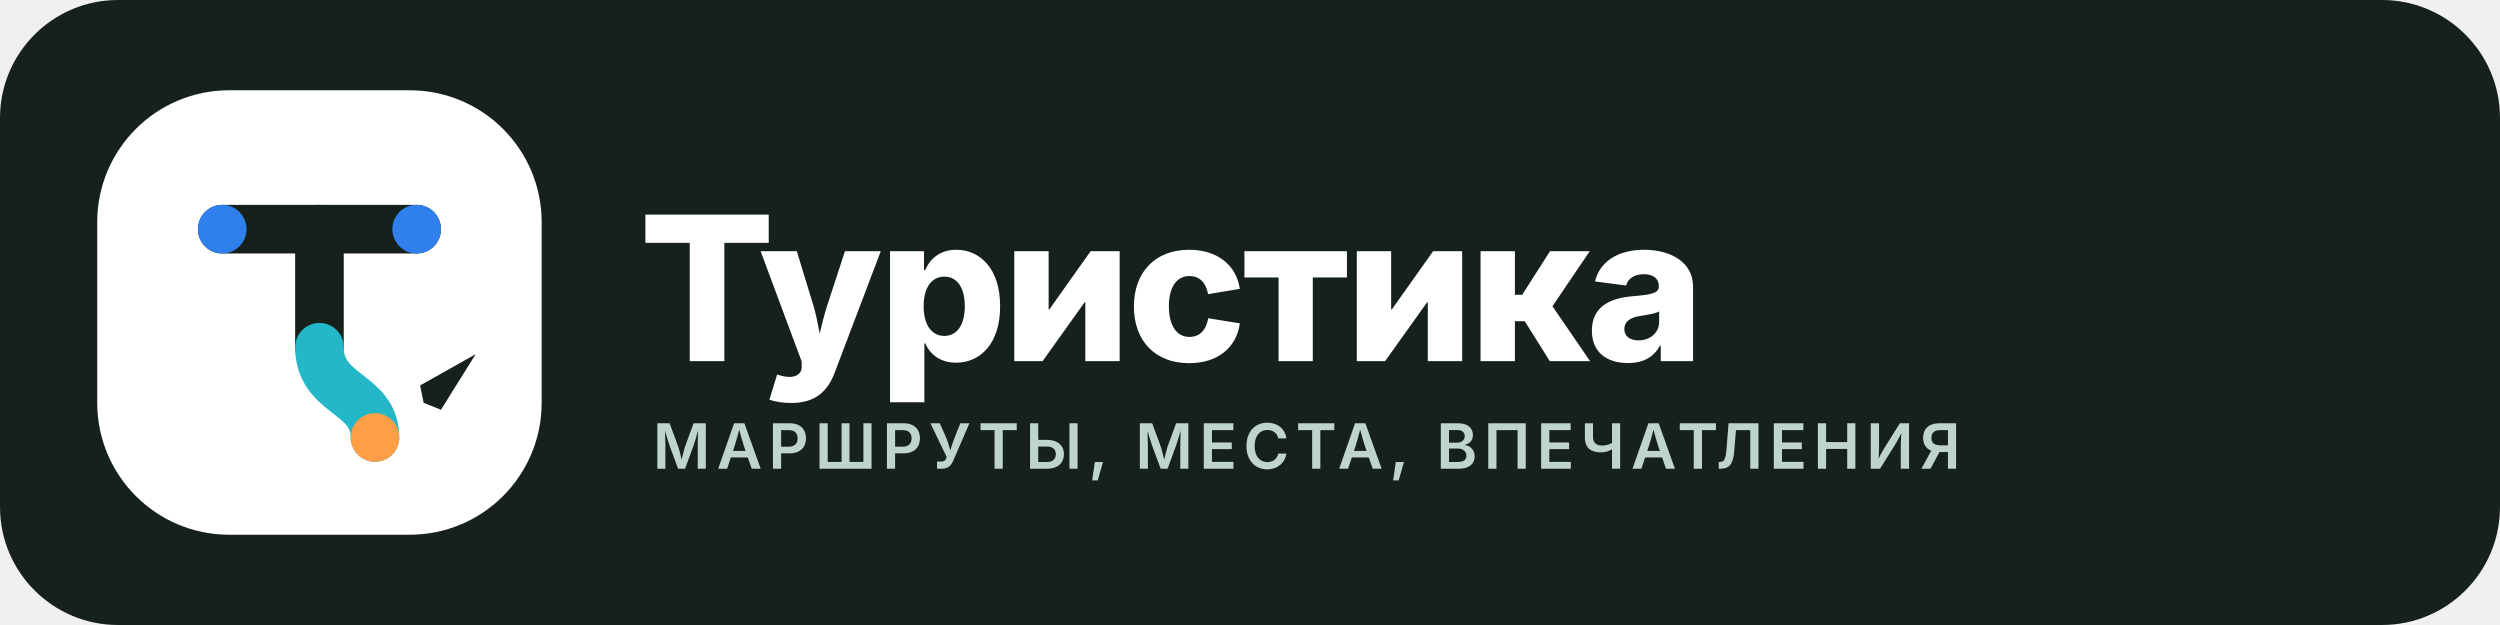
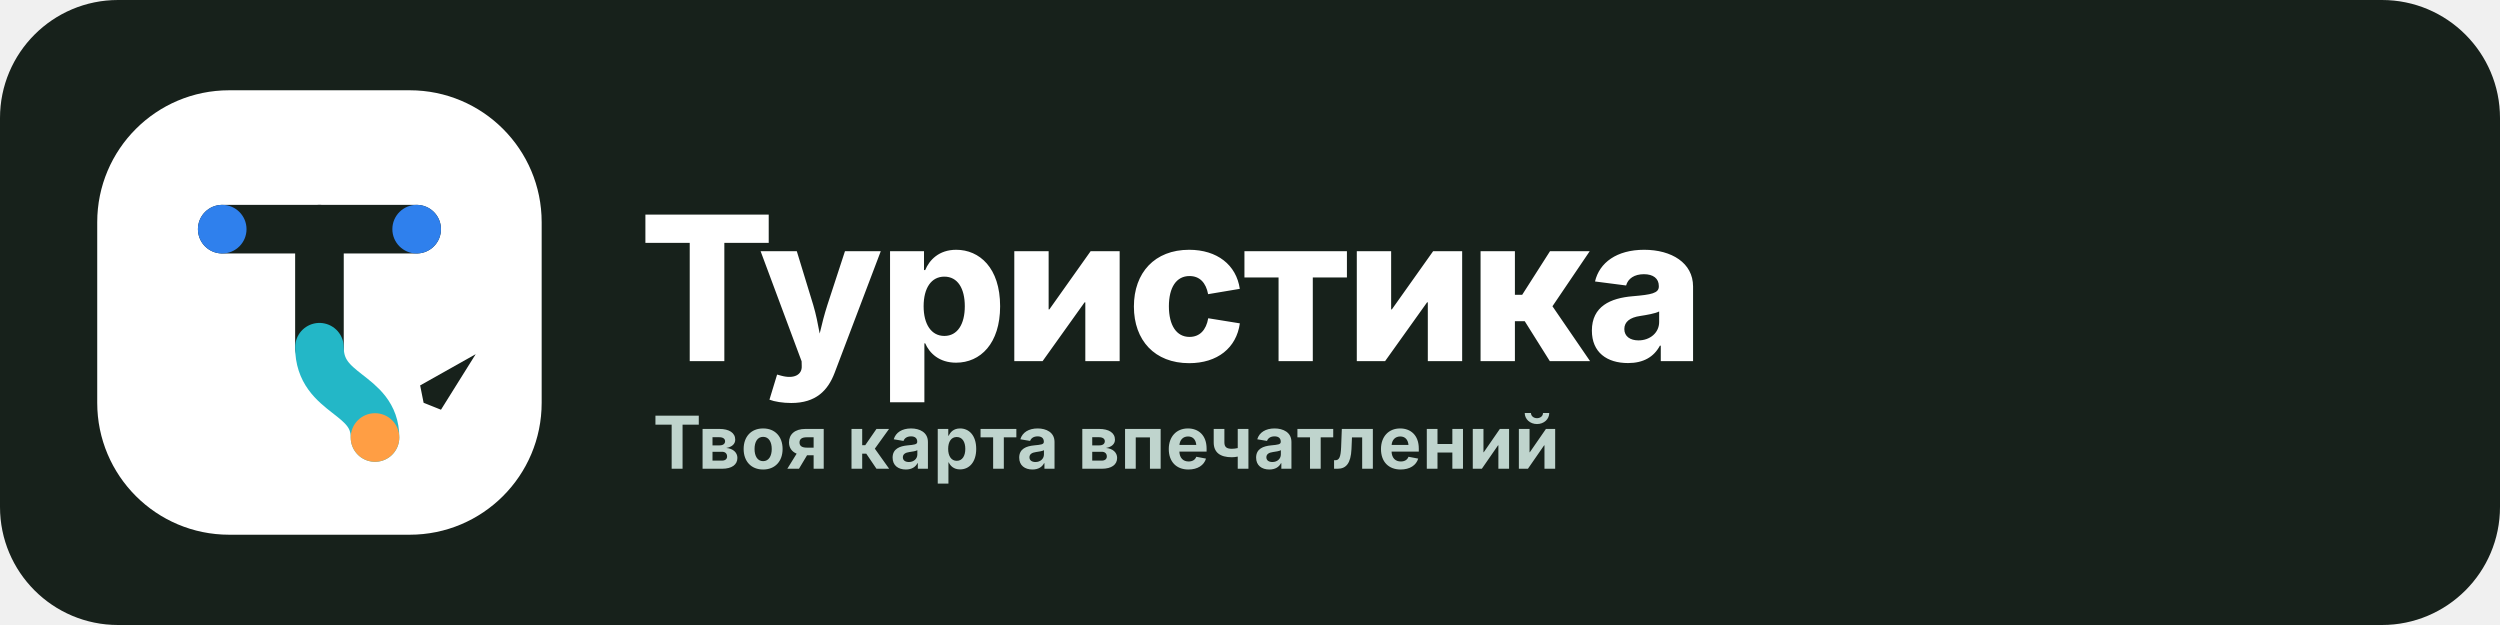
<svg xmlns="http://www.w3.org/2000/svg" width="720" height="180" viewBox="0 0 720 180" fill="none" role="img" aria-labelledby="title desc">
  <rect width="720" height="180" rx="34" fill="#17211B" />
  <rect x="28" y="26" width="128" height="128" rx="38" fill="#FFFFFF" />
  <path d="M64 66H120" stroke="#17211B" stroke-width="14" stroke-linecap="round" />
  <path d="M92 66V100" stroke="#17211B" stroke-width="14" stroke-linecap="round" />
  <path d="M92 100C92 114 108 113 108 126" stroke="#23B7C7" stroke-width="14" stroke-linecap="round" />
  <circle cx="64" cy="66" r="7" fill="#2F80ED" />
  <circle cx="120" cy="66" r="7" fill="#2F80ED" />
  <circle cx="108" cy="126" r="7" fill="#FF9E44" />
  <path d="M121 111L137 102L127 118L122 116L121 111Z" fill="#17211B" />
  <text x="184" y="104" fill="#FFFFFF" font-family="Manrope, Inter, Arial, sans-serif" font-size="58" font-weight="800" letter-spacing="-1.2">Туристика</text>
-   <text x="188" y="135" fill="#BFD4CD" font-family="Manrope, Inter, Arial, sans-serif" font-size="18" font-weight="600" letter-spacing="1.8">МАРШРУТЫ, МЕСТА, ВПЕЧАТЛЕНИЯ</text>
+   <text x="188" y="135" fill="#BFD4CD" font-family="Manrope, Inter, Arial, sans-serif" font-size="21" font-weight="700" letter-spacing=".2">Твоя карта впечатлений</text>
</svg>
